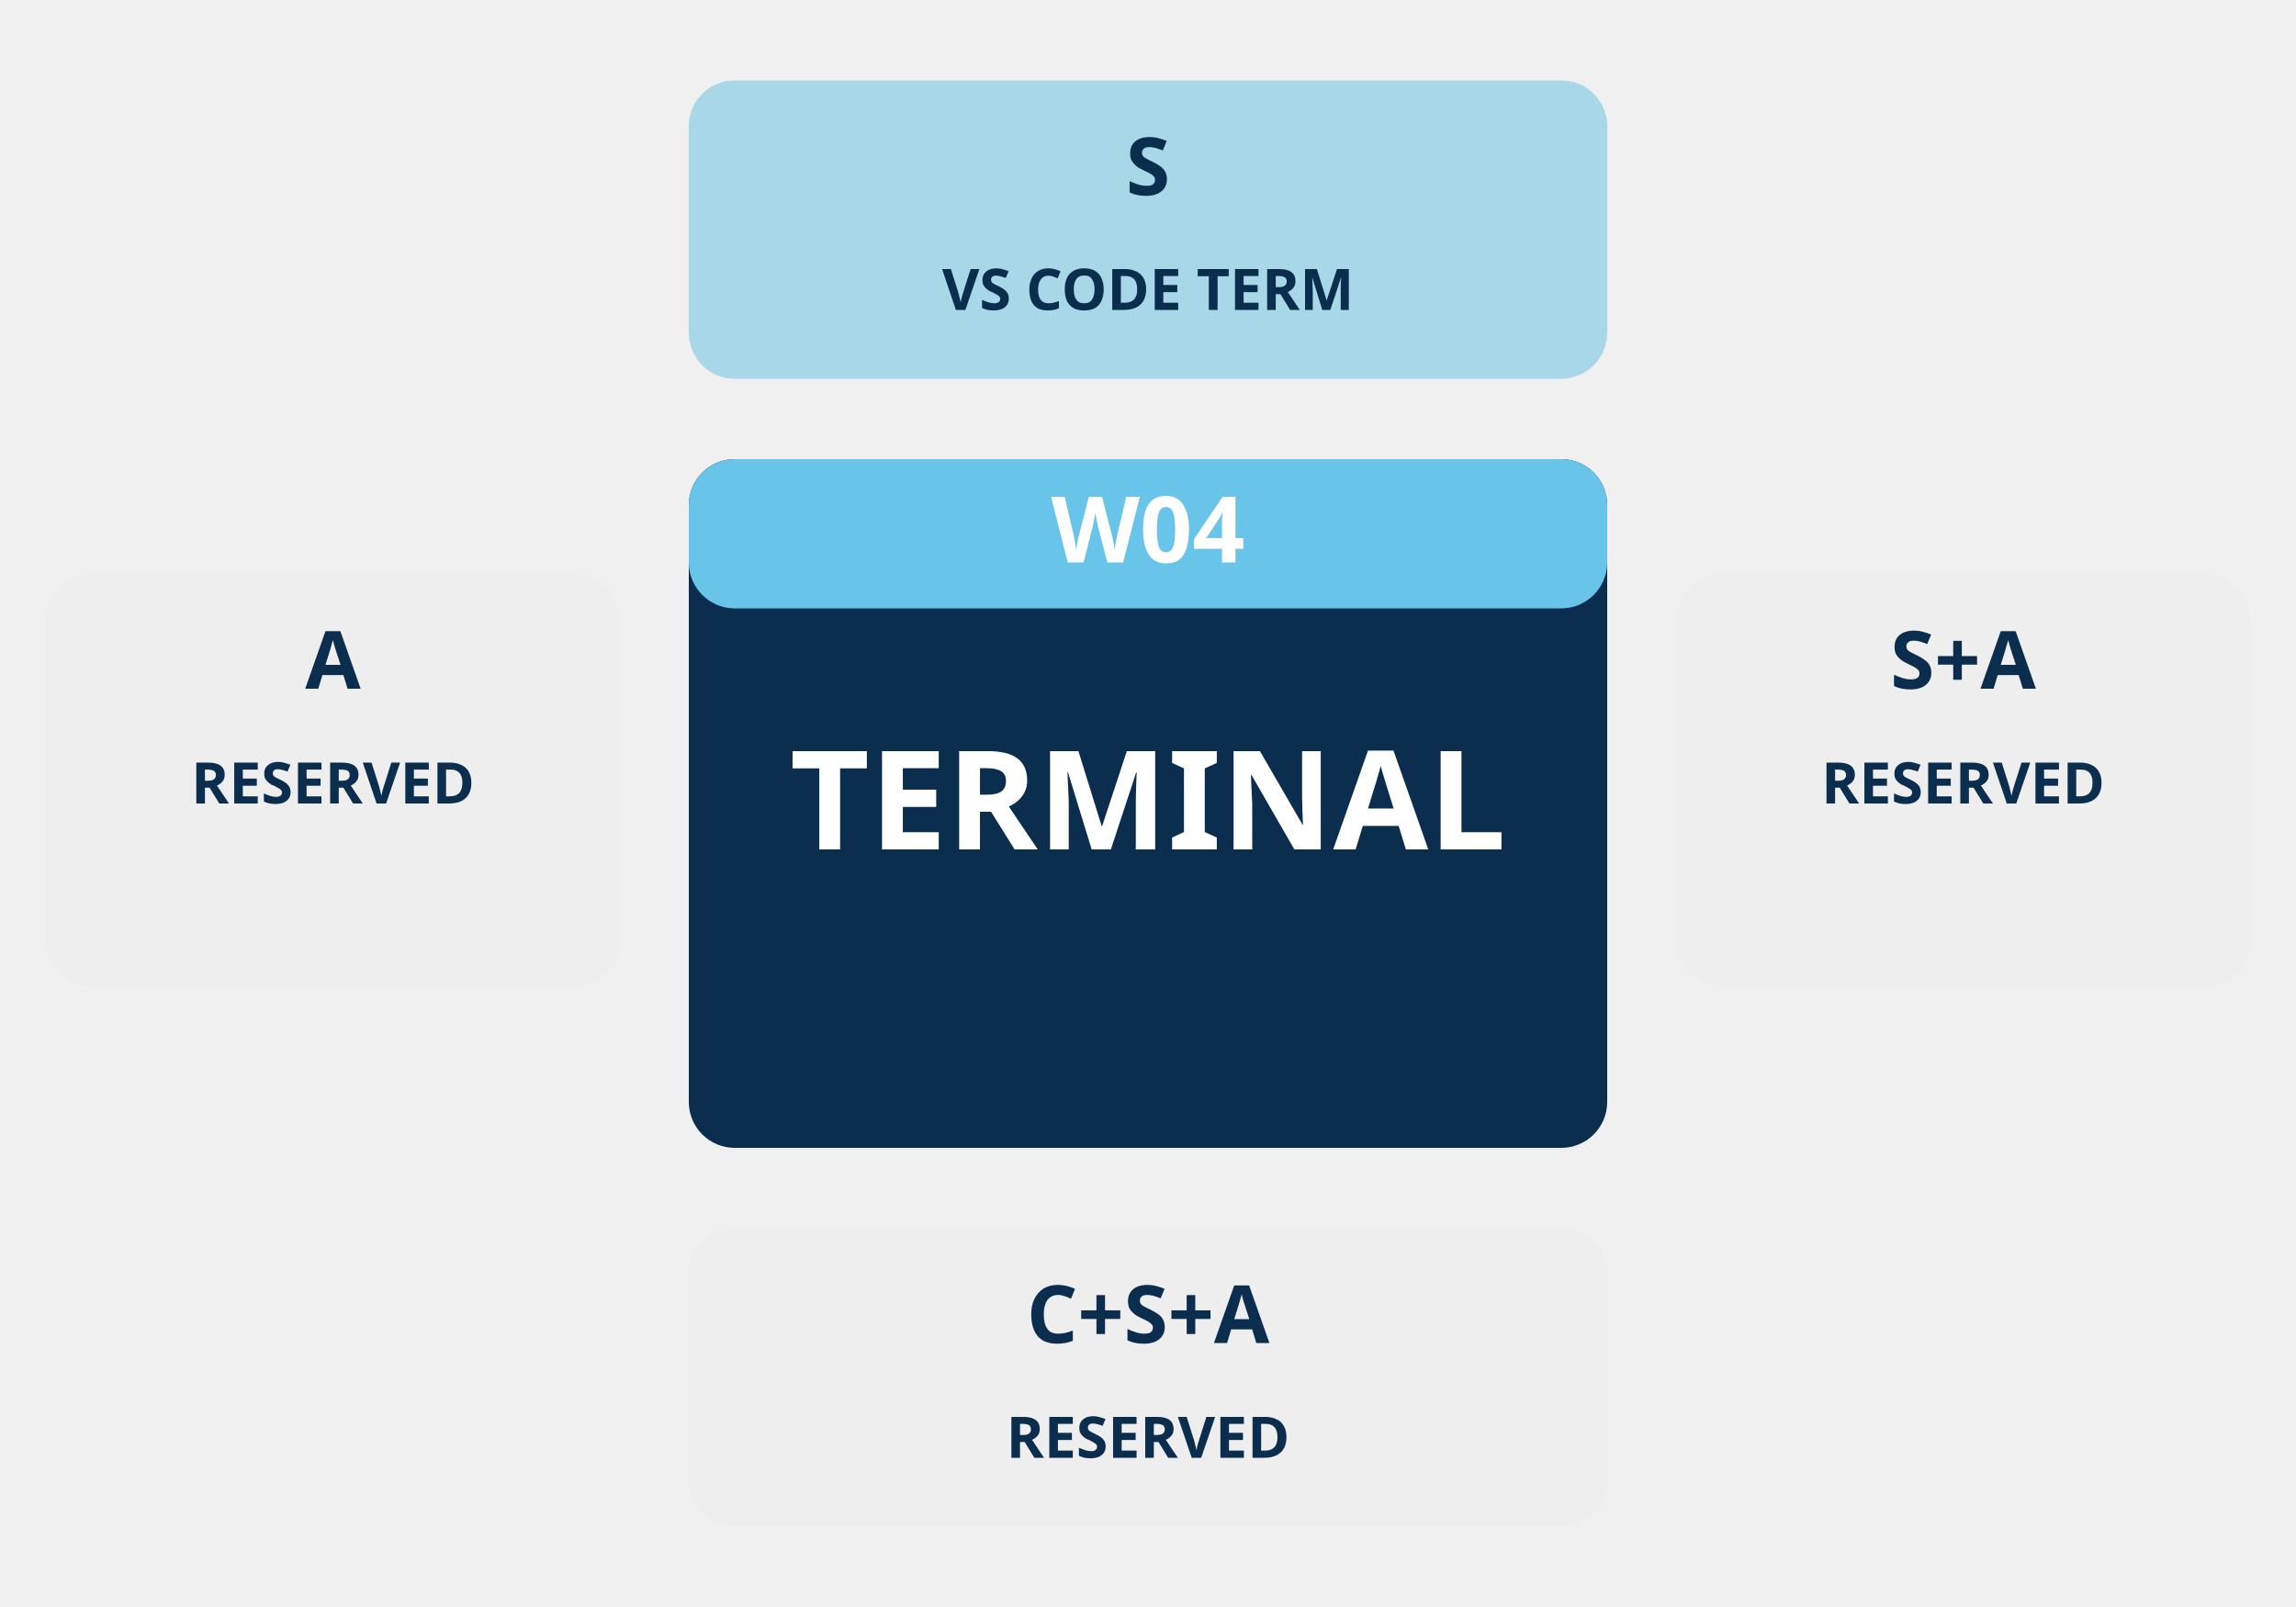
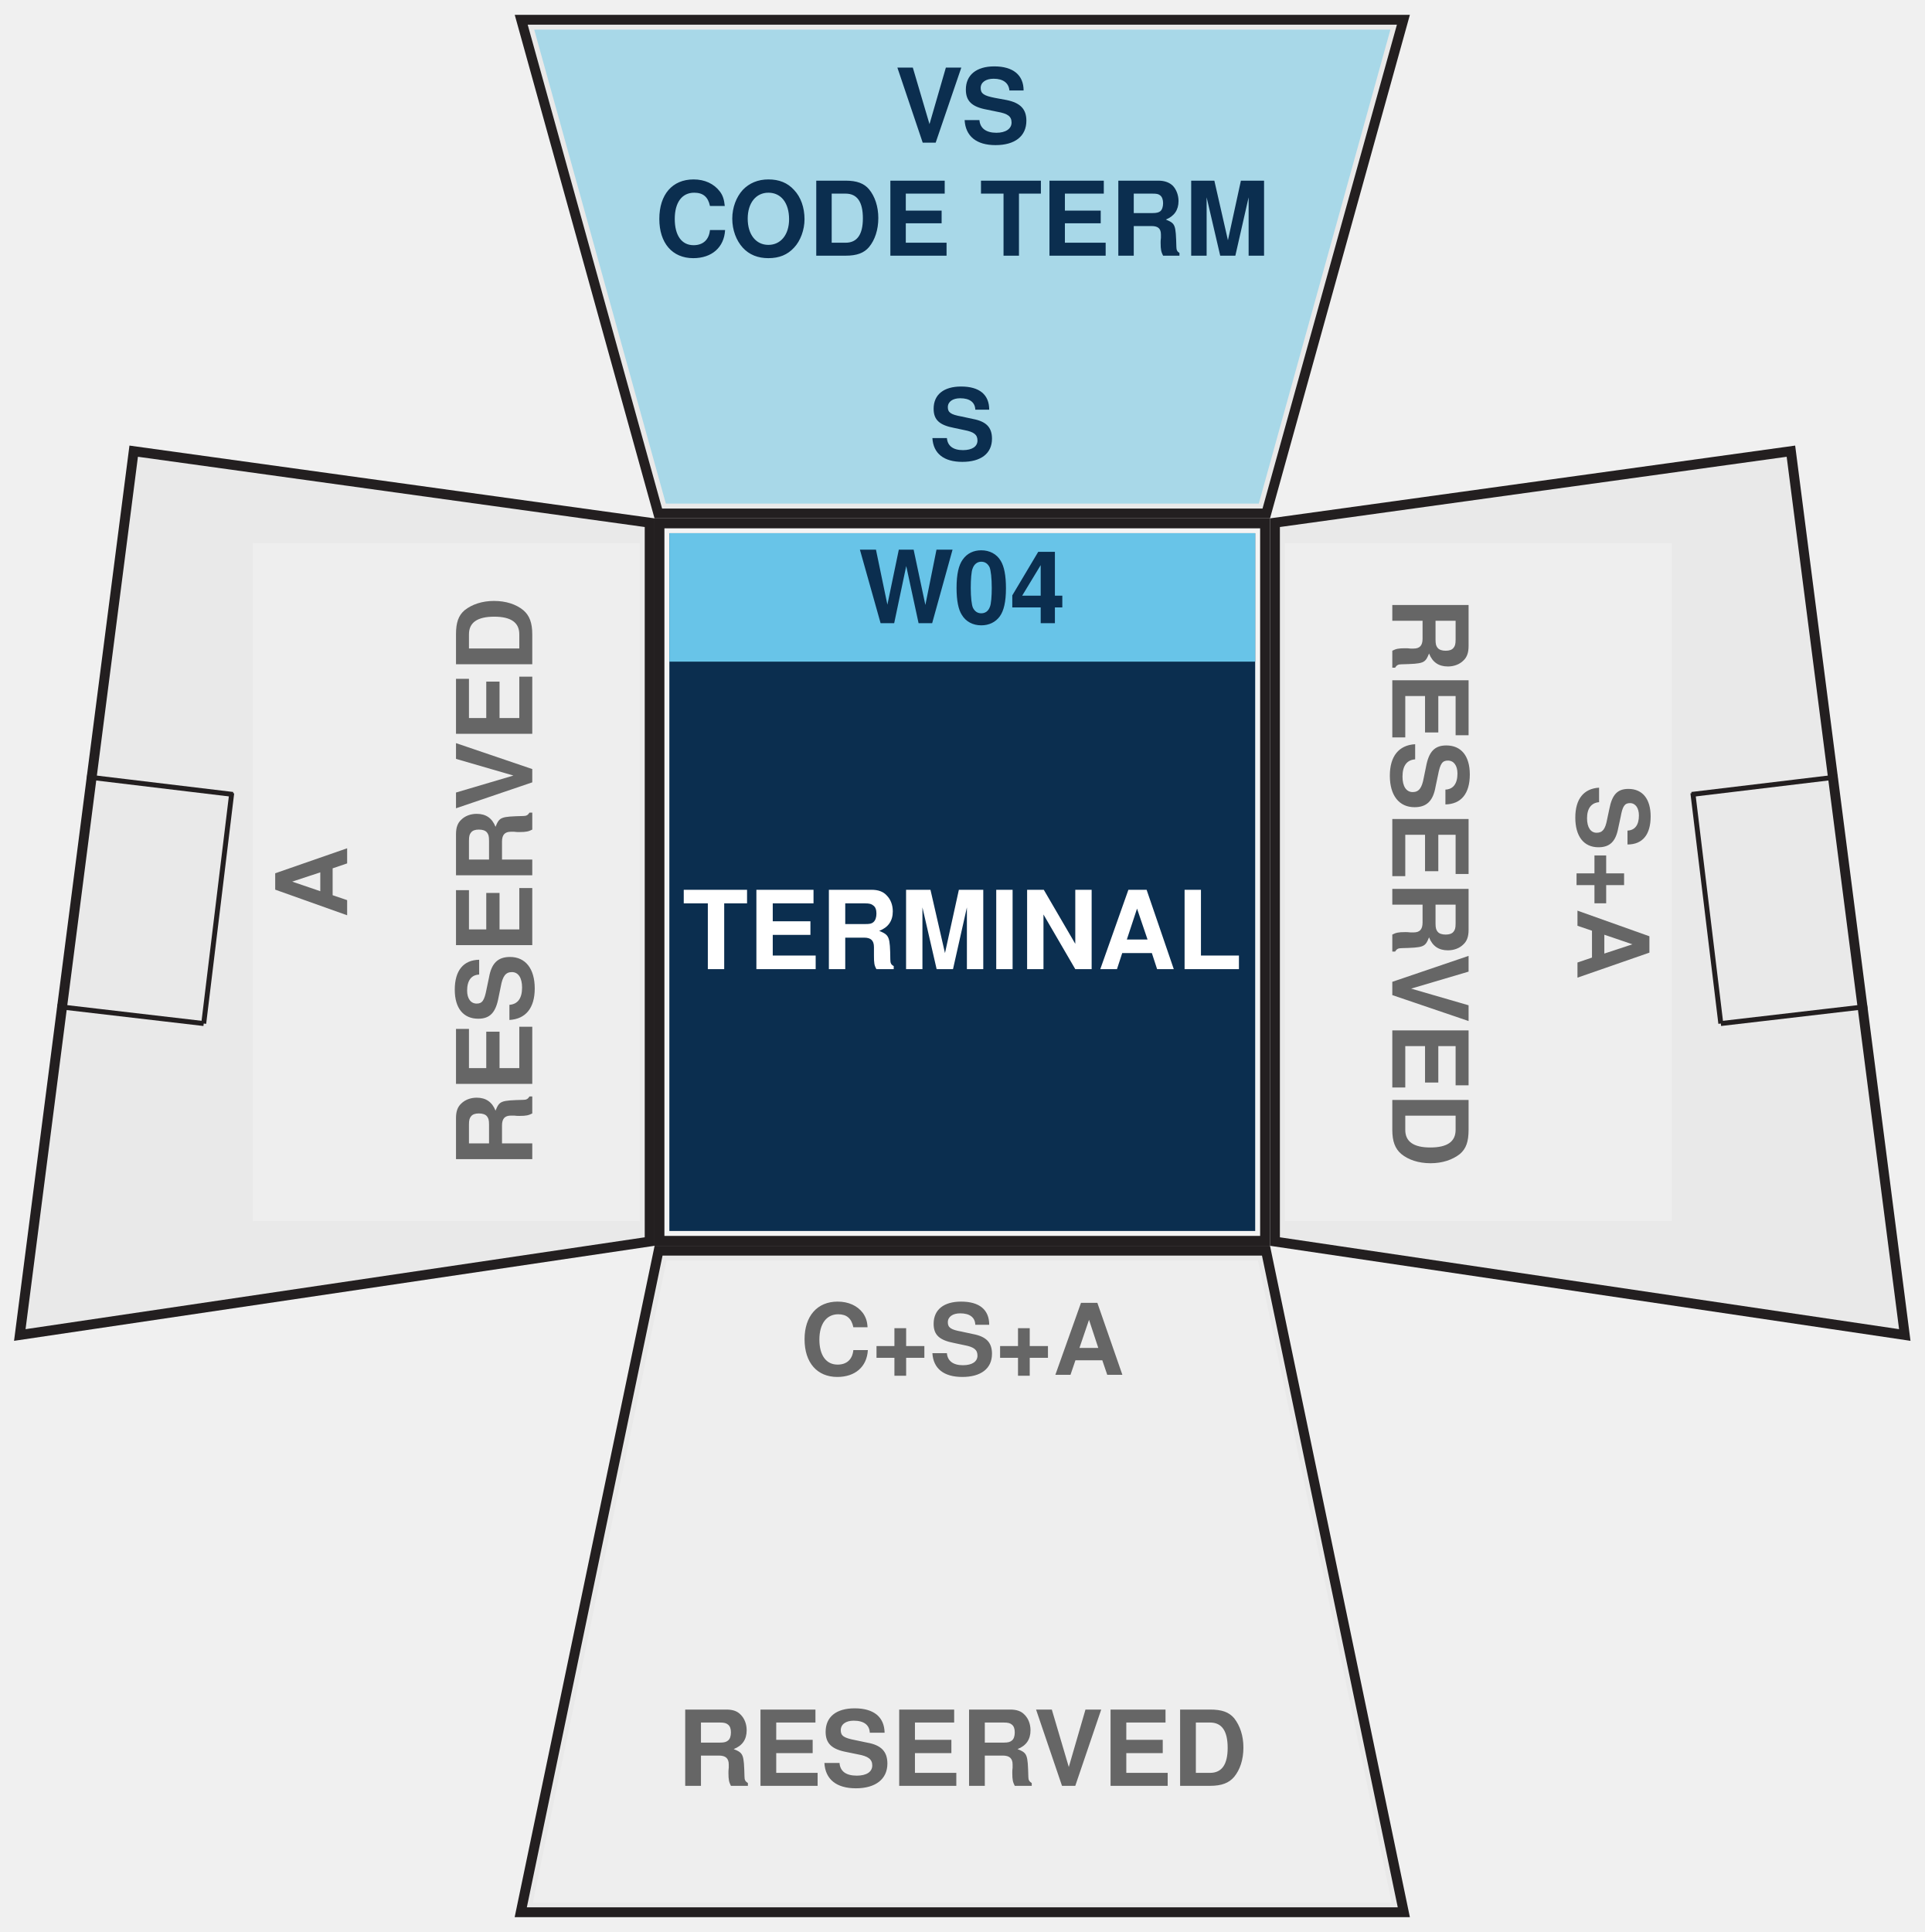
- <svg xmlns="http://www.w3.org/2000/svg" width="200" height="140" viewBox="0 0 200 140" role="img" aria-labelledby="title desc">
-   <style>.id{font:700 8px sans-serif;fill:#fff}.name{font:700 12px sans-serif;fill:#fff}.mod{font:700 7px sans-serif;fill:#0B2E4F;text-anchor:middle}.action{font:700 5px sans-serif;fill:#0B2E4F;text-anchor:middle}</style>
-   <rect x="60" y="40" width="80" height="60" rx="4" fill="#0B2E4F" />
-   <rect x="60" y="40" width="80" height="13" rx="4" fill="#68C4E8" />
-   <text x="100" y="49" class="id" text-anchor="middle">W04</text>
-   <text x="100" y="74" class="name" text-anchor="middle">TERMINAL</text>
-   <rect x="60" y="7" width="80" height="26" rx="4" fill="#A8D8E8" />
-   <text x="100.0" y="17" class="mod">S</text>
-   <text x="100.0" y="27" class="action" textLength="75" lengthAdjust="spacingAndGlyphs">VS CODE TERM</text>
-   <rect x="4" y="50" width="50" height="36" rx="4" fill="#EEEEEE" />
-   <text x="29.0" y="60" class="mod">A</text>
-   <text x="29.0" y="70" class="action" textLength="45" lengthAdjust="spacingAndGlyphs">RESERVED</text>
-   <rect x="146" y="50" width="50" height="36" rx="4" fill="#EEEEEE" />
-   <text x="171.0" y="60" class="mod">S+A</text>
-   <text x="171.0" y="70" class="action" textLength="45" lengthAdjust="spacingAndGlyphs">RESERVED</text>
-   <rect x="60" y="107" width="80" height="26" rx="4" fill="#EEEEEE" />
-   <text x="100.0" y="117" class="mod">C+S+A</text>
-   <text x="100.0" y="127" class="action" textLength="75" lengthAdjust="spacingAndGlyphs">RESERVED</text>
+ <svg xmlns="http://www.w3.org/2000/svg" width="97.387pt" height="97.762pt" viewBox="19.836 471.09 97.387 97.762" role="img" aria-labelledby="title desc">
+   <path fill-rule="nonzero" fill="rgb(95.686%, 95.609%, 95.628%)" fill-opacity="1" d="M 53.207 533.879 L 83.852 533.879 L 83.852 497.57 L 53.207 497.57 Z M 53.207 533.879 " />
+   <path fill-rule="nonzero" fill="rgb(13.73%, 12.16%, 12.549%)" fill-opacity="1" d="M 84.102 497.32 L 52.957 497.32 L 52.957 534.129 L 84.102 534.129 Z M 83.602 533.629 L 53.457 533.629 L 53.457 497.824 L 83.602 497.824 Z M 83.602 533.629 " />
+   <path fill-rule="nonzero" fill="rgb(91.364%, 91.206%, 91.246%)" fill-opacity="1" d="M 84.352 533.914 L 84.352 497.539 L 110.461 493.922 L 116.223 538.641 Z M 84.352 533.914 " />
+   <path fill-rule="nonzero" fill="rgb(13.73%, 12.16%, 12.549%)" fill-opacity="1" d="M 110.676 493.637 L 84.102 497.32 L 84.102 534.129 L 116.512 538.938 Z M 110.246 494.203 L 115.934 538.348 L 84.602 533.699 L 84.602 497.758 " />
+   <path fill-rule="nonzero" fill="rgb(91.364%, 91.206%, 91.246%)" fill-opacity="1" d="M 53.148 497.074 L 46.211 472.09 L 90.852 472.09 L 83.914 497.074 Z M 53.148 497.074 " />
+   <path fill-rule="nonzero" fill="rgb(13.73%, 12.16%, 12.549%)" fill-opacity="1" d="M 91.18 471.84 L 45.883 471.84 L 52.957 497.32 L 84.102 497.32 Z M 90.523 472.34 L 83.723 496.824 L 53.34 496.824 L 46.539 472.34 " />
+   <path fill-rule="nonzero" fill="rgb(91.364%, 91.206%, 91.246%)" fill-opacity="1" d="M 46.188 567.852 L 53.16 534.379 L 83.898 534.379 L 90.871 567.852 Z M 46.188 567.852 " />
+   <path fill-rule="nonzero" fill="rgb(13.73%, 12.16%, 12.549%)" fill-opacity="1" d="M 84.102 534.129 L 52.961 534.129 L 45.879 568.102 L 91.18 568.102 Z M 83.695 534.625 L 90.566 567.602 L 46.496 567.602 L 53.363 534.625 " />
+   <path fill="none" stroke-width="2.5" stroke-linecap="butt" stroke-linejoin="miter" stroke="rgb(13.73%, 12.16%, 12.549%)" stroke-opacity="1" stroke-miterlimit="10" d="M 1129.575 3313.239 L 1055.657 3304.361 " transform="matrix(0.0998785, 0, 0, -0.0998785, 0, 841.3237)" />
+   <path fill="none" stroke-width="2.5" stroke-linecap="butt" stroke-linejoin="miter" stroke="rgb(13.73%, 12.16%, 12.549%)" stroke-opacity="1" stroke-miterlimit="10" d="M 1144.633 3196.925 L 1070.441 3188.282 " transform="matrix(0.0998785, 0, 0, -0.0998785, 0, 841.3237)" />
+   <path fill="none" stroke-width="2.5" stroke-linecap="butt" stroke-linejoin="miter" stroke="rgb(13.73%, 12.16%, 12.549%)" stroke-opacity="1" stroke-miterlimit="10" d="M 1070.441 3188.282 L 1056.283 3305.065 " transform="matrix(0.0998785, 0, 0, -0.0998785, 0, 841.3237)" />
+   <path fill-rule="nonzero" fill="rgb(91.364%, 91.206%, 91.246%)" fill-opacity="1" d="M 26.602 493.918 L 52.707 497.539 L 52.707 533.91 L 20.836 538.641 Z M 26.602 493.918 " />
+   <path fill-rule="nonzero" fill="rgb(13.73%, 12.16%, 12.549%)" fill-opacity="1" d="M 26.387 493.637 L 20.547 538.938 L 52.957 534.129 L 52.957 497.32 Z M 26.816 494.203 L 52.461 497.758 L 52.461 533.699 L 21.129 538.348 " />
+   <path fill="none" stroke-width="2.5" stroke-linecap="butt" stroke-linejoin="miter" stroke="rgb(13.73%, 12.16%, 12.549%)" stroke-opacity="1" stroke-miterlimit="10" d="M 242.678 3313.239 L 316.635 3304.361 " transform="matrix(0.0998785, 0, 0, -0.0998785, 0, 841.3237)" />
+   <path fill="none" stroke-width="2.5" stroke-linecap="butt" stroke-linejoin="miter" stroke="rgb(13.73%, 12.16%, 12.549%)" stroke-opacity="1" stroke-miterlimit="10" d="M 227.659 3196.925 L 301.812 3188.282 " transform="matrix(0.0998785, 0, 0, -0.0998785, 0, 841.3237)" />
+   <path fill="none" stroke-width="2.5" stroke-linecap="butt" stroke-linejoin="miter" stroke="rgb(13.73%, 12.16%, 12.549%)" stroke-opacity="1" stroke-miterlimit="10" d="M 301.812 3188.282 L 316.009 3305.065 " transform="matrix(0.0998785, 0, 0, -0.0998785, 0, 841.3237)" />
+   <g transform="translate(0 841.89) scale(1 -1)">
+     <rect x="53.707" y="308.511" width="29.645" height="35.309" fill="#0B2E4F" />
+     <rect x="53.707" y="337.32" width="29.645" height="6.5" fill="#68C4E8" />
+     <text transform="translate(68.5293 339.2666) scale(1 -1)" text-anchor="middle" font-family="Helvetica,Arial,sans-serif" font-weight="700" font-size="5.10" fill="#0B2E4F">W04</text>
+     <text transform="translate(68.5293 321.7601) scale(1 -1)" text-anchor="middle" font-family="Helvetica,Arial,sans-serif" font-weight="700" font-size="5.50" fill="#FFFFFF">TERMINAL</text>
+     <rect x="84.852" y="309.011" width="19.586" height="34.309" fill="#EEEEEE" />
+     <g transform="translate(94.64452 326.1654)">
+       <g transform="rotate(-90)">
+         <text transform="translate(0 5.015457) scale(1 -1)" text-anchor="middle" font-family="Helvetica,Arial,sans-serif" font-weight="700" font-size="5.00" fill="#666666">S+A</text>
+         <text transform="translate(0 -4.35415) scale(1 -1)" text-anchor="middle" font-family="Helvetica,Arial,sans-serif" font-weight="700" font-size="5.30" fill="#666666">RESERVED</text>
+       </g>
+     </g>
+     <path d="M 53.529 345.316 L 46.869 369.3 L 90.194 369.3 L 83.534 345.316 Z" fill="#A8D8E8" />
+     <text transform="translate(68.5293 347.5383) scale(1 -1)" text-anchor="middle" font-family="Helvetica,Arial,sans-serif" font-weight="700" font-size="5.00" fill="#0B2E4F">S</text>
+     <text transform="translate(68.53125 363.5816) scale(1 -1)" text-anchor="middle" font-family="Helvetica,Arial,sans-serif" font-weight="700" font-size="5.20" fill="#0B2E4F">VS</text>
+     <text transform="translate(68.53125 357.8616) scale(1 -1)" text-anchor="middle" font-family="Helvetica,Arial,sans-serif" font-weight="700" font-size="5.20" fill="#0B2E4F">CODE TERM</text>
+     <path d="M 46.802 274.538 L 53.567 307.011 L 83.492 307.011 L 90.256 274.538 Z" fill="#EEEEEE" />
+     <text transform="translate(68.5293 301.2336) scale(1 -1)" text-anchor="middle" font-family="Helvetica,Arial,sans-serif" font-weight="700" font-size="5.00" fill="#666666">C+S+A</text>
+     <text transform="translate(68.5293 280.4343) scale(1 -1)" text-anchor="middle" font-family="Helvetica,Arial,sans-serif" font-weight="700" font-size="5.30" fill="#666666">RESERVED</text>
+     <rect x="32.625" y="309.011" width="19.582" height="34.309" fill="#EEEEEE" />
+     <g transform="translate(42.41601 326.1654)">
+       <g transform="rotate(90)">
+         <text transform="translate(0 5.013519) scale(1 -1)" text-anchor="middle" font-family="Helvetica,Arial,sans-serif" font-weight="700" font-size="5.00" fill="#666666">A</text>
+         <text transform="translate(0 -4.35415) scale(1 -1)" text-anchor="middle" font-family="Helvetica,Arial,sans-serif" font-weight="700" font-size="5.30" fill="#666666">RESERVED</text>
+       </g>
+     </g>
+   </g>
</svg>
